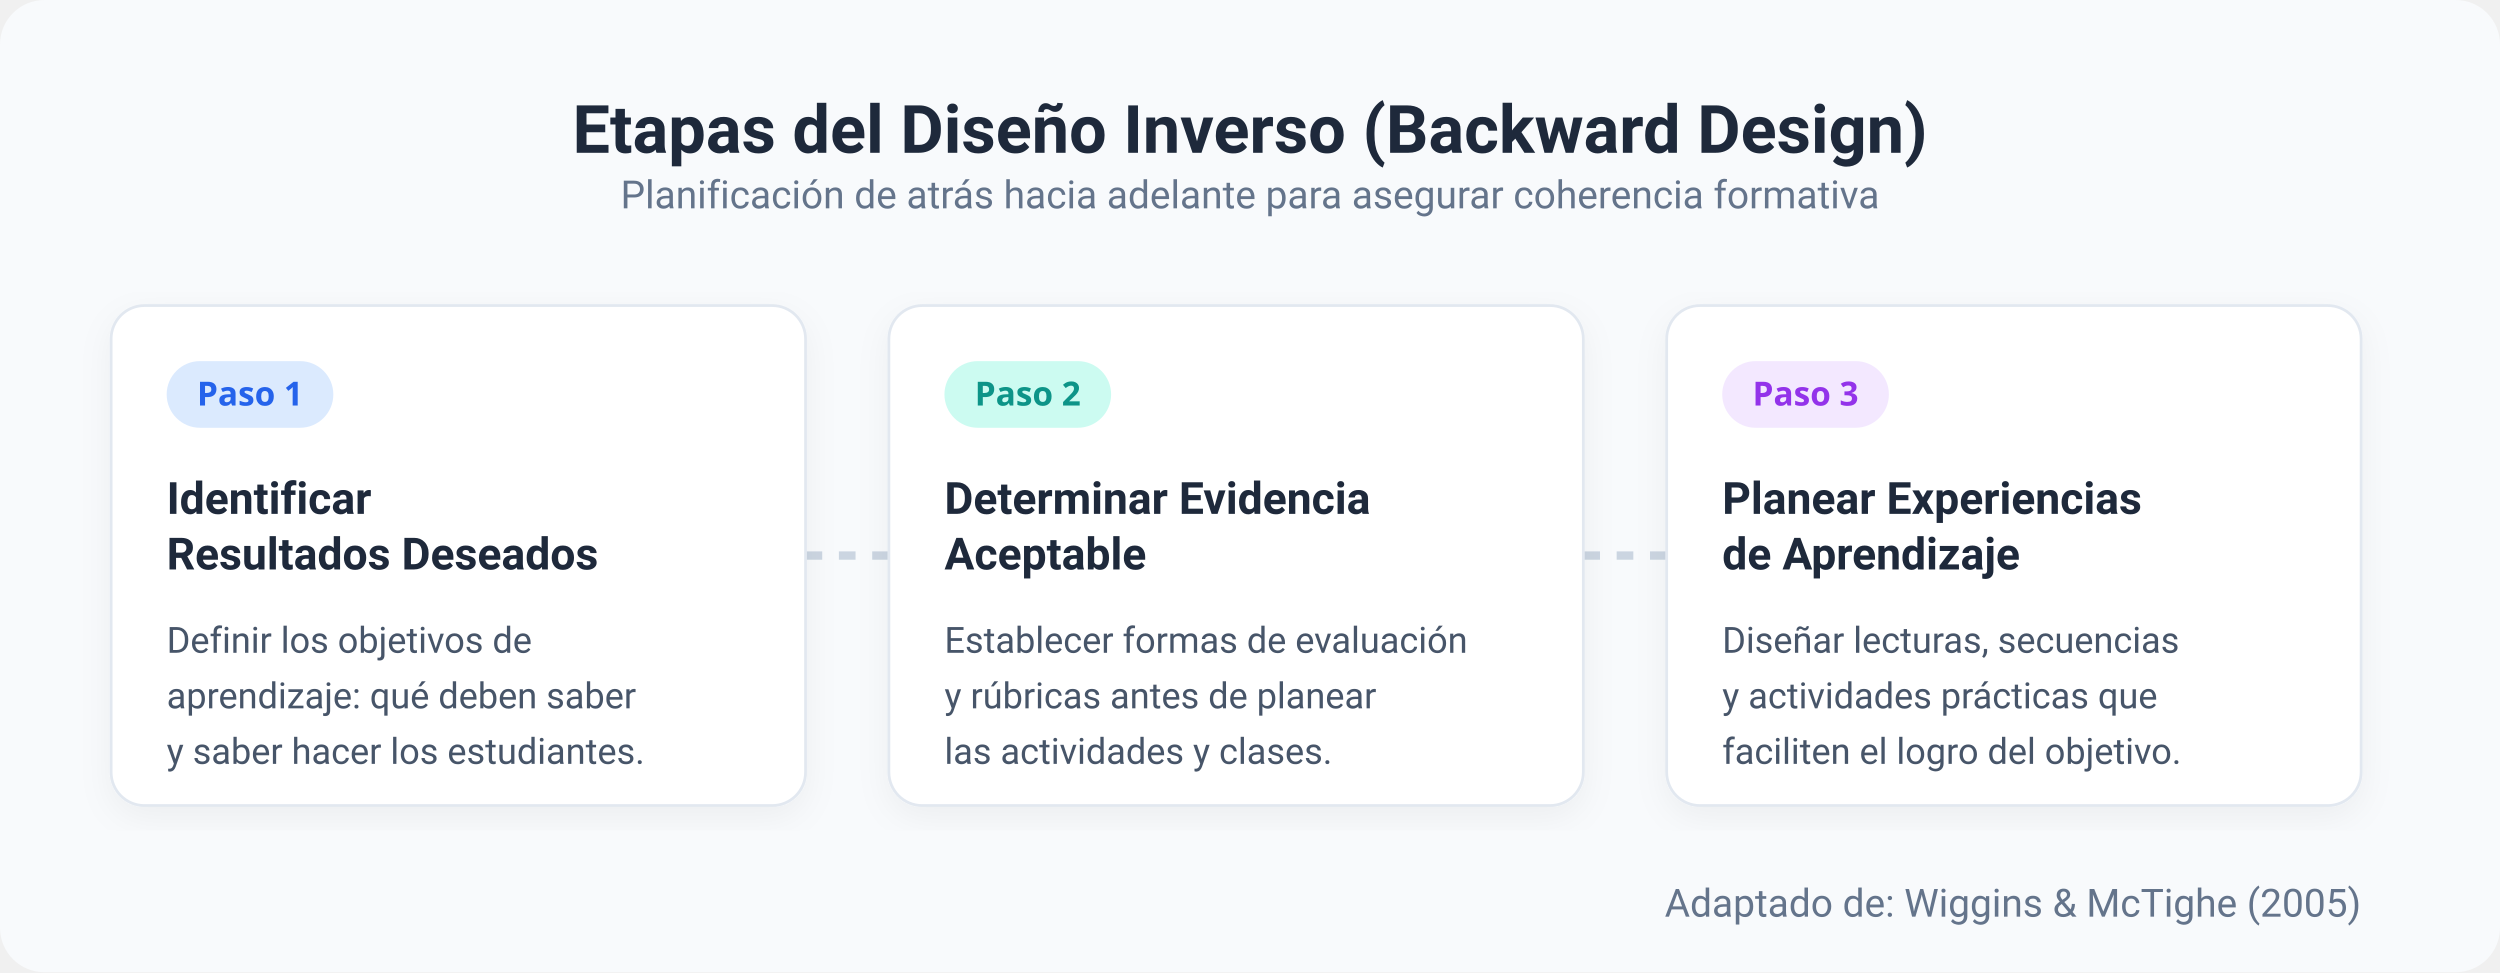
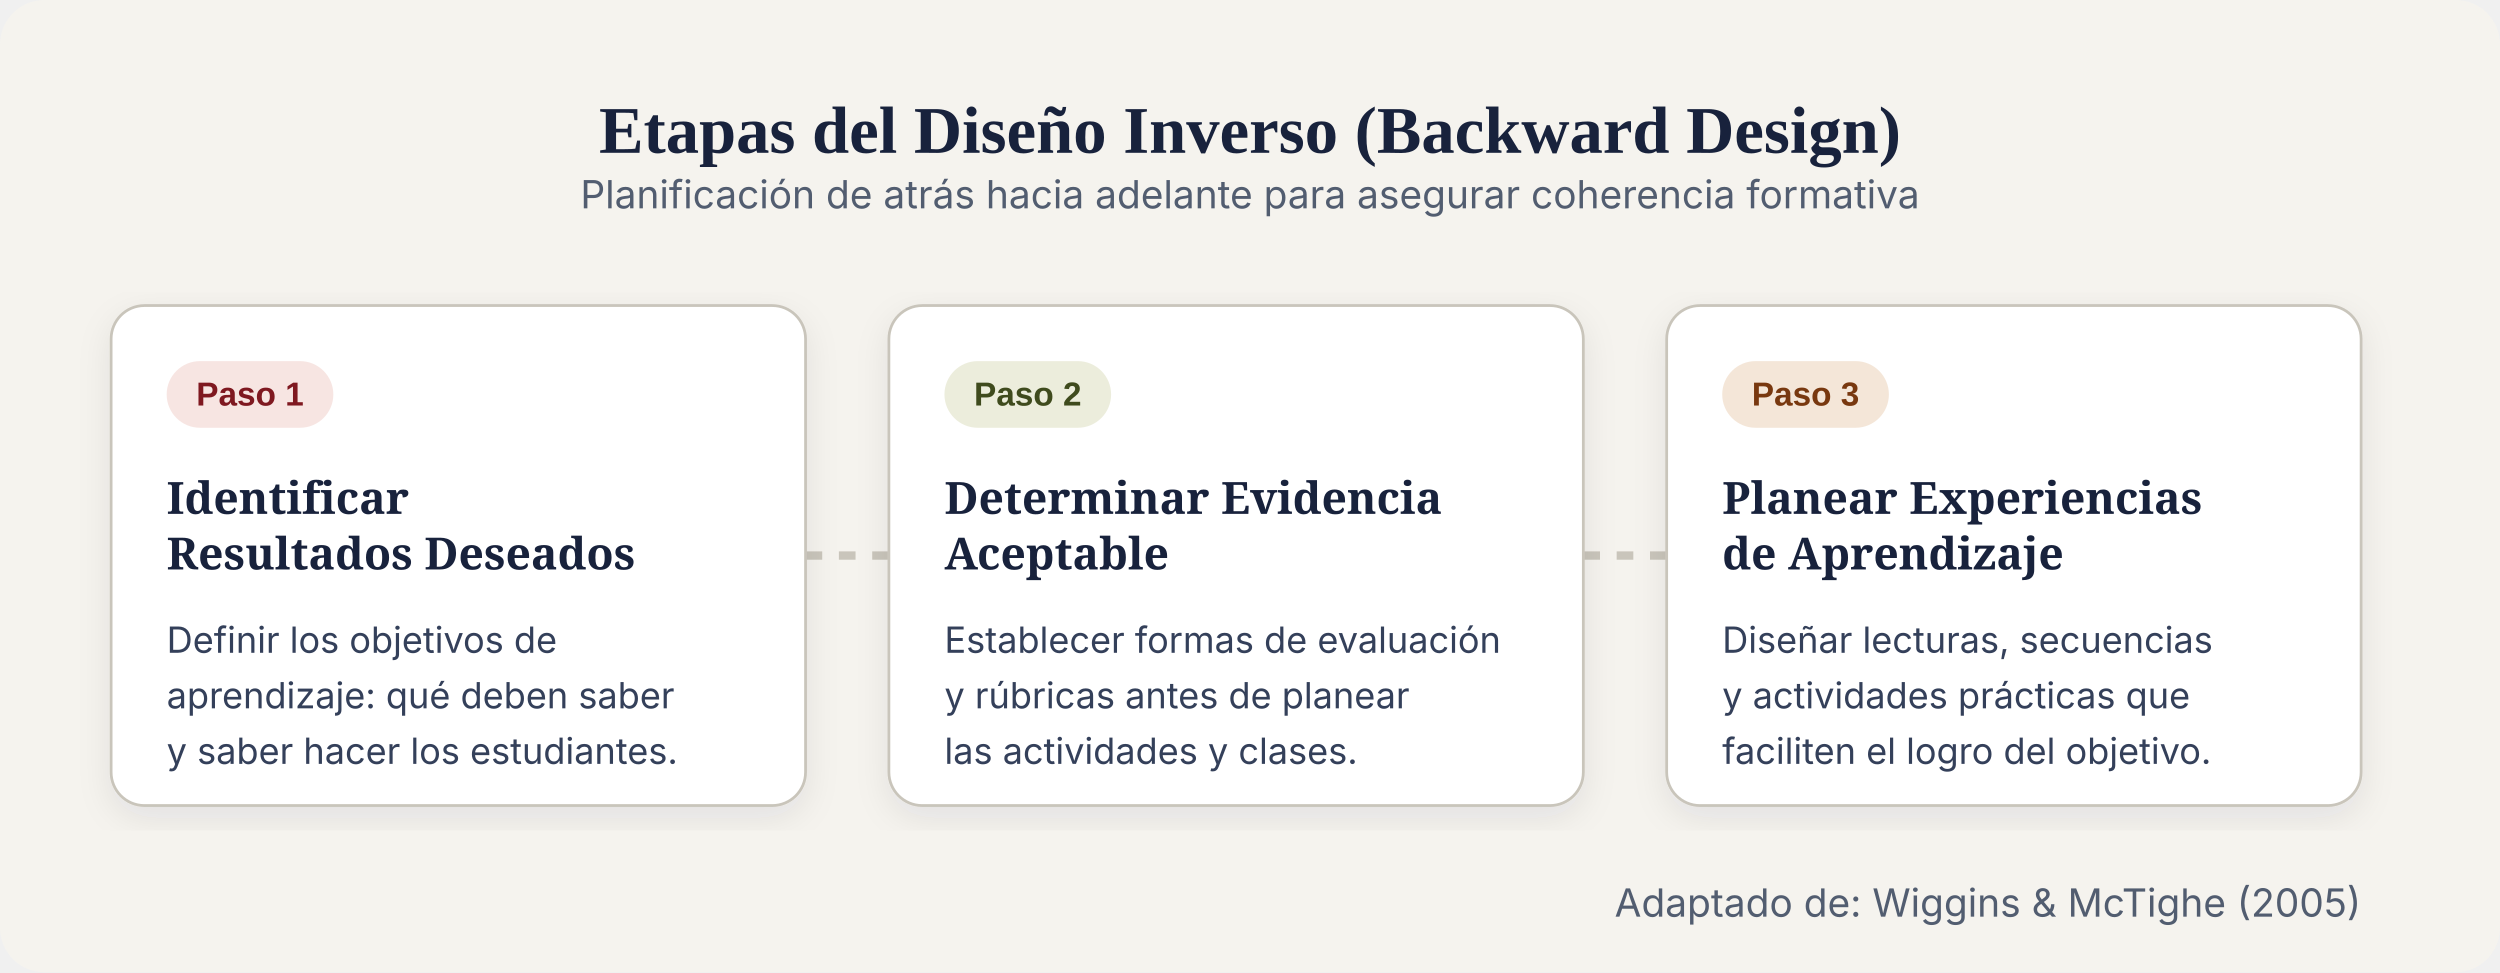
<svg xmlns="http://www.w3.org/2000/svg" viewBox="0 0 900 350" width="100%" height="100%">
  <defs>
    <style>
-       .bg { fill: #f8fafc; transition: fill 0.3s; }
-       .card-bg { fill: #ffffff; stroke: #e2e8f0; stroke-width: 1; rx: 12; transition: fill 0.3s, stroke 0.3s; }
+       .bg { fill: #f5f3ee; }
+       .card-bg { fill: #ffffff; stroke: #c9c5bb; stroke-width: 1; rx: 12; }
      
-       .title { font-family: -apple-system, BlinkMacSystemFont, "Segoe UI", Roboto, Helvetica, Arial, sans-serif; font-size: 24px; font-weight: bold; fill: #1e293b; }
-       .subtitle { font-family: -apple-system, BlinkMacSystemFont, "Segoe UI", Roboto, Helvetica, Arial, sans-serif; font-size: 14px; fill: #64748b; }
+       .title { font-family: "Piazzolla", Georgia, "Times New Roman", serif; font-size: 24px; font-weight: bold; fill: #18223c; }
+       .subtitle { font-family: "Inter", "Segoe UI", Arial, sans-serif; font-size: 14px; fill: #525d70; }
      
-       .step-pill-1 { fill: #dbeafe; rx: 12; } .step-txt-1 { fill: #2563eb; font-weight: bold; font-family: sans-serif; font-size: 12px; }
-       .step-pill-2 { fill: #ccfbf1; rx: 12; } .step-txt-2 { fill: #0d9488; font-weight: bold; font-family: sans-serif; font-size: 12px; }
-       .step-pill-3 { fill: #f3e8ff; rx: 12; } .step-txt-3 { fill: #9333ea; font-weight: bold; font-family: sans-serif; font-size: 12px; }
+       .step-pill-1 { fill: #f7e5e2; rx: 12; } .step-txt-1 { fill: #7f1820; font-weight: bold; font-family: "Archivo Narrow", "Arial Narrow", Arial, sans-serif; font-size: 12px; }
+       .step-pill-2 { fill: #eceddc; rx: 12; } .step-txt-2 { fill: #3f4b1d; font-weight: bold; font-family: "Archivo Narrow", "Arial Narrow", Arial, sans-serif; font-size: 12px; }
+       .step-pill-3 { fill: #f4e6d8; rx: 12; } .step-txt-3 { fill: #78380f; font-weight: bold; font-family: "Archivo Narrow", "Arial Narrow", Arial, sans-serif; font-size: 12px; }
      
-       .card-title { font-family: -apple-system, BlinkMacSystemFont, "Segoe UI", Roboto, Helvetica, Arial, sans-serif; font-size: 16px; font-weight: bold; fill: #1e293b; }
-       .card-desc { font-family: -apple-system, BlinkMacSystemFont, "Segoe UI", Roboto, Helvetica, Arial, sans-serif; font-size: 13px; fill: #475569; }
+       .card-title { font-family: "Piazzolla", Georgia, serif; font-size: 16px; font-weight: bold; fill: #18223c; }
+       .card-desc { font-family: "Inter", "Segoe UI", Arial, sans-serif; font-size: 13px; fill: #34405a; }

-       @media (prefers-color-scheme: dark) {
-         .bg { fill: #0f172a; }
-         .card-bg { fill: #1e293b; stroke: #334155; }
-         
-         .title { fill: #f1f5f9; }
-         .subtitle { fill: #94a3b8; }
-         
-         .step-pill-1 { fill: #1e3a8a; } .step-txt-1 { fill: #60a5fa; }
-         .step-pill-2 { fill: #134e4a; } .step-txt-2 { fill: #2dd4bf; }
-         .step-pill-3 { fill: #581c87; } .step-txt-3 { fill: #c084fc; }
-         
-         .card-title { fill: #f1f5f9; }
-         .card-desc { fill: #cbd5e1; }
-       }
    </style>
    <filter id="shadow" x="-5%" y="-5%" width="110%" height="110%">
-       <feDropShadow dx="0" dy="4" stdDeviation="6" flood-color="#000000" flood-opacity="0.05" />
+       <feDropShadow dx="0" dy="4" stdDeviation="6" flood-color="#18223c" flood-opacity="0.08" />
    </filter>
  </defs>
  <rect class="bg" width="900" height="350" rx="16" />
  <text x="450" y="55" class="title" text-anchor="middle">Etapas del Diseño Inverso (Backward Design)</text>
  <text x="450" y="75" class="subtitle" text-anchor="middle">Planificación de atrás hacia adelante para asegurar coherencia formativa</text>
-   <path d="M 290 200 L 340 200" stroke="#cbd5e1" stroke-width="3" stroke-dasharray="6" fill="none" />
-   <polygon points="345,200 335,195 335,205" fill="#cbd5e1" />
-   <path d="M 570 200 L 620 200" stroke="#cbd5e1" stroke-width="3" stroke-dasharray="6" fill="none" />
-   <polygon points="625,200 615,195 615,205" fill="#cbd5e1" />
+   <path d="M 290 200 L 340 200" stroke="#c9c5bb" stroke-width="3" stroke-dasharray="6" fill="none" />
+   <polygon points="345,200 335,195 335,205" fill="#c9c5bb" />
+   <path d="M 570 200 L 620 200" stroke="#c9c5bb" stroke-width="3" stroke-dasharray="6" fill="none" />
+   <polygon points="625,200 615,195 615,205" fill="#c9c5bb" />
  <g transform="translate(40, 110)">
    <rect class="card-bg" width="250" height="180" filter="url(#shadow)" />
    <rect class="step-pill-1" x="20" y="20" width="60" height="24" />
    <text x="50" y="36" class="step-txt-1" text-anchor="middle">Paso 1</text>
    <text x="20" y="75" class="card-title">Identificar</text>
    <text x="20" y="95" class="card-title">Resultados Deseados</text>
    <text x="20" y="125" class="card-desc">Definir los objetivos de</text>
    <text x="20" y="145" class="card-desc">aprendizaje: qué deben saber</text>
    <text x="20" y="165" class="card-desc">y saber hacer los estudiantes.</text>
  </g>
  <g transform="translate(320, 110)">
    <rect class="card-bg" width="250" height="180" filter="url(#shadow)" />
    <rect class="step-pill-2" x="20" y="20" width="60" height="24" />
    <text x="50" y="36" class="step-txt-2" text-anchor="middle">Paso 2</text>
    <text x="20" y="75" class="card-title">Determinar Evidencia</text>
    <text x="20" y="95" class="card-title">Aceptable</text>
    <text x="20" y="125" class="card-desc">Establecer formas de evaluación</text>
    <text x="20" y="145" class="card-desc">y rúbricas antes de planear</text>
    <text x="20" y="165" class="card-desc">las actividades y clases.</text>
  </g>
  <g transform="translate(600, 110)">
    <rect class="card-bg" width="250" height="180" filter="url(#shadow)" />
    <rect class="step-pill-3" x="20" y="20" width="60" height="24" />
    <text x="50" y="36" class="step-txt-3" text-anchor="middle">Paso 3</text>
    <text x="20" y="75" class="card-title">Planear Experiencias</text>
    <text x="20" y="95" class="card-title">de Aprendizaje</text>
    <text x="20" y="125" class="card-desc">Diseñar lecturas, secuencias</text>
    <text x="20" y="145" class="card-desc">y actividades prácticas que</text>
    <text x="20" y="165" class="card-desc">faciliten el logro del objetivo.</text>
  </g>
  <text x="850" y="330" class="subtitle" text-anchor="end" font-size="11px">Adaptado de: Wiggins &amp; McTighe (2005)</text>
</svg>
